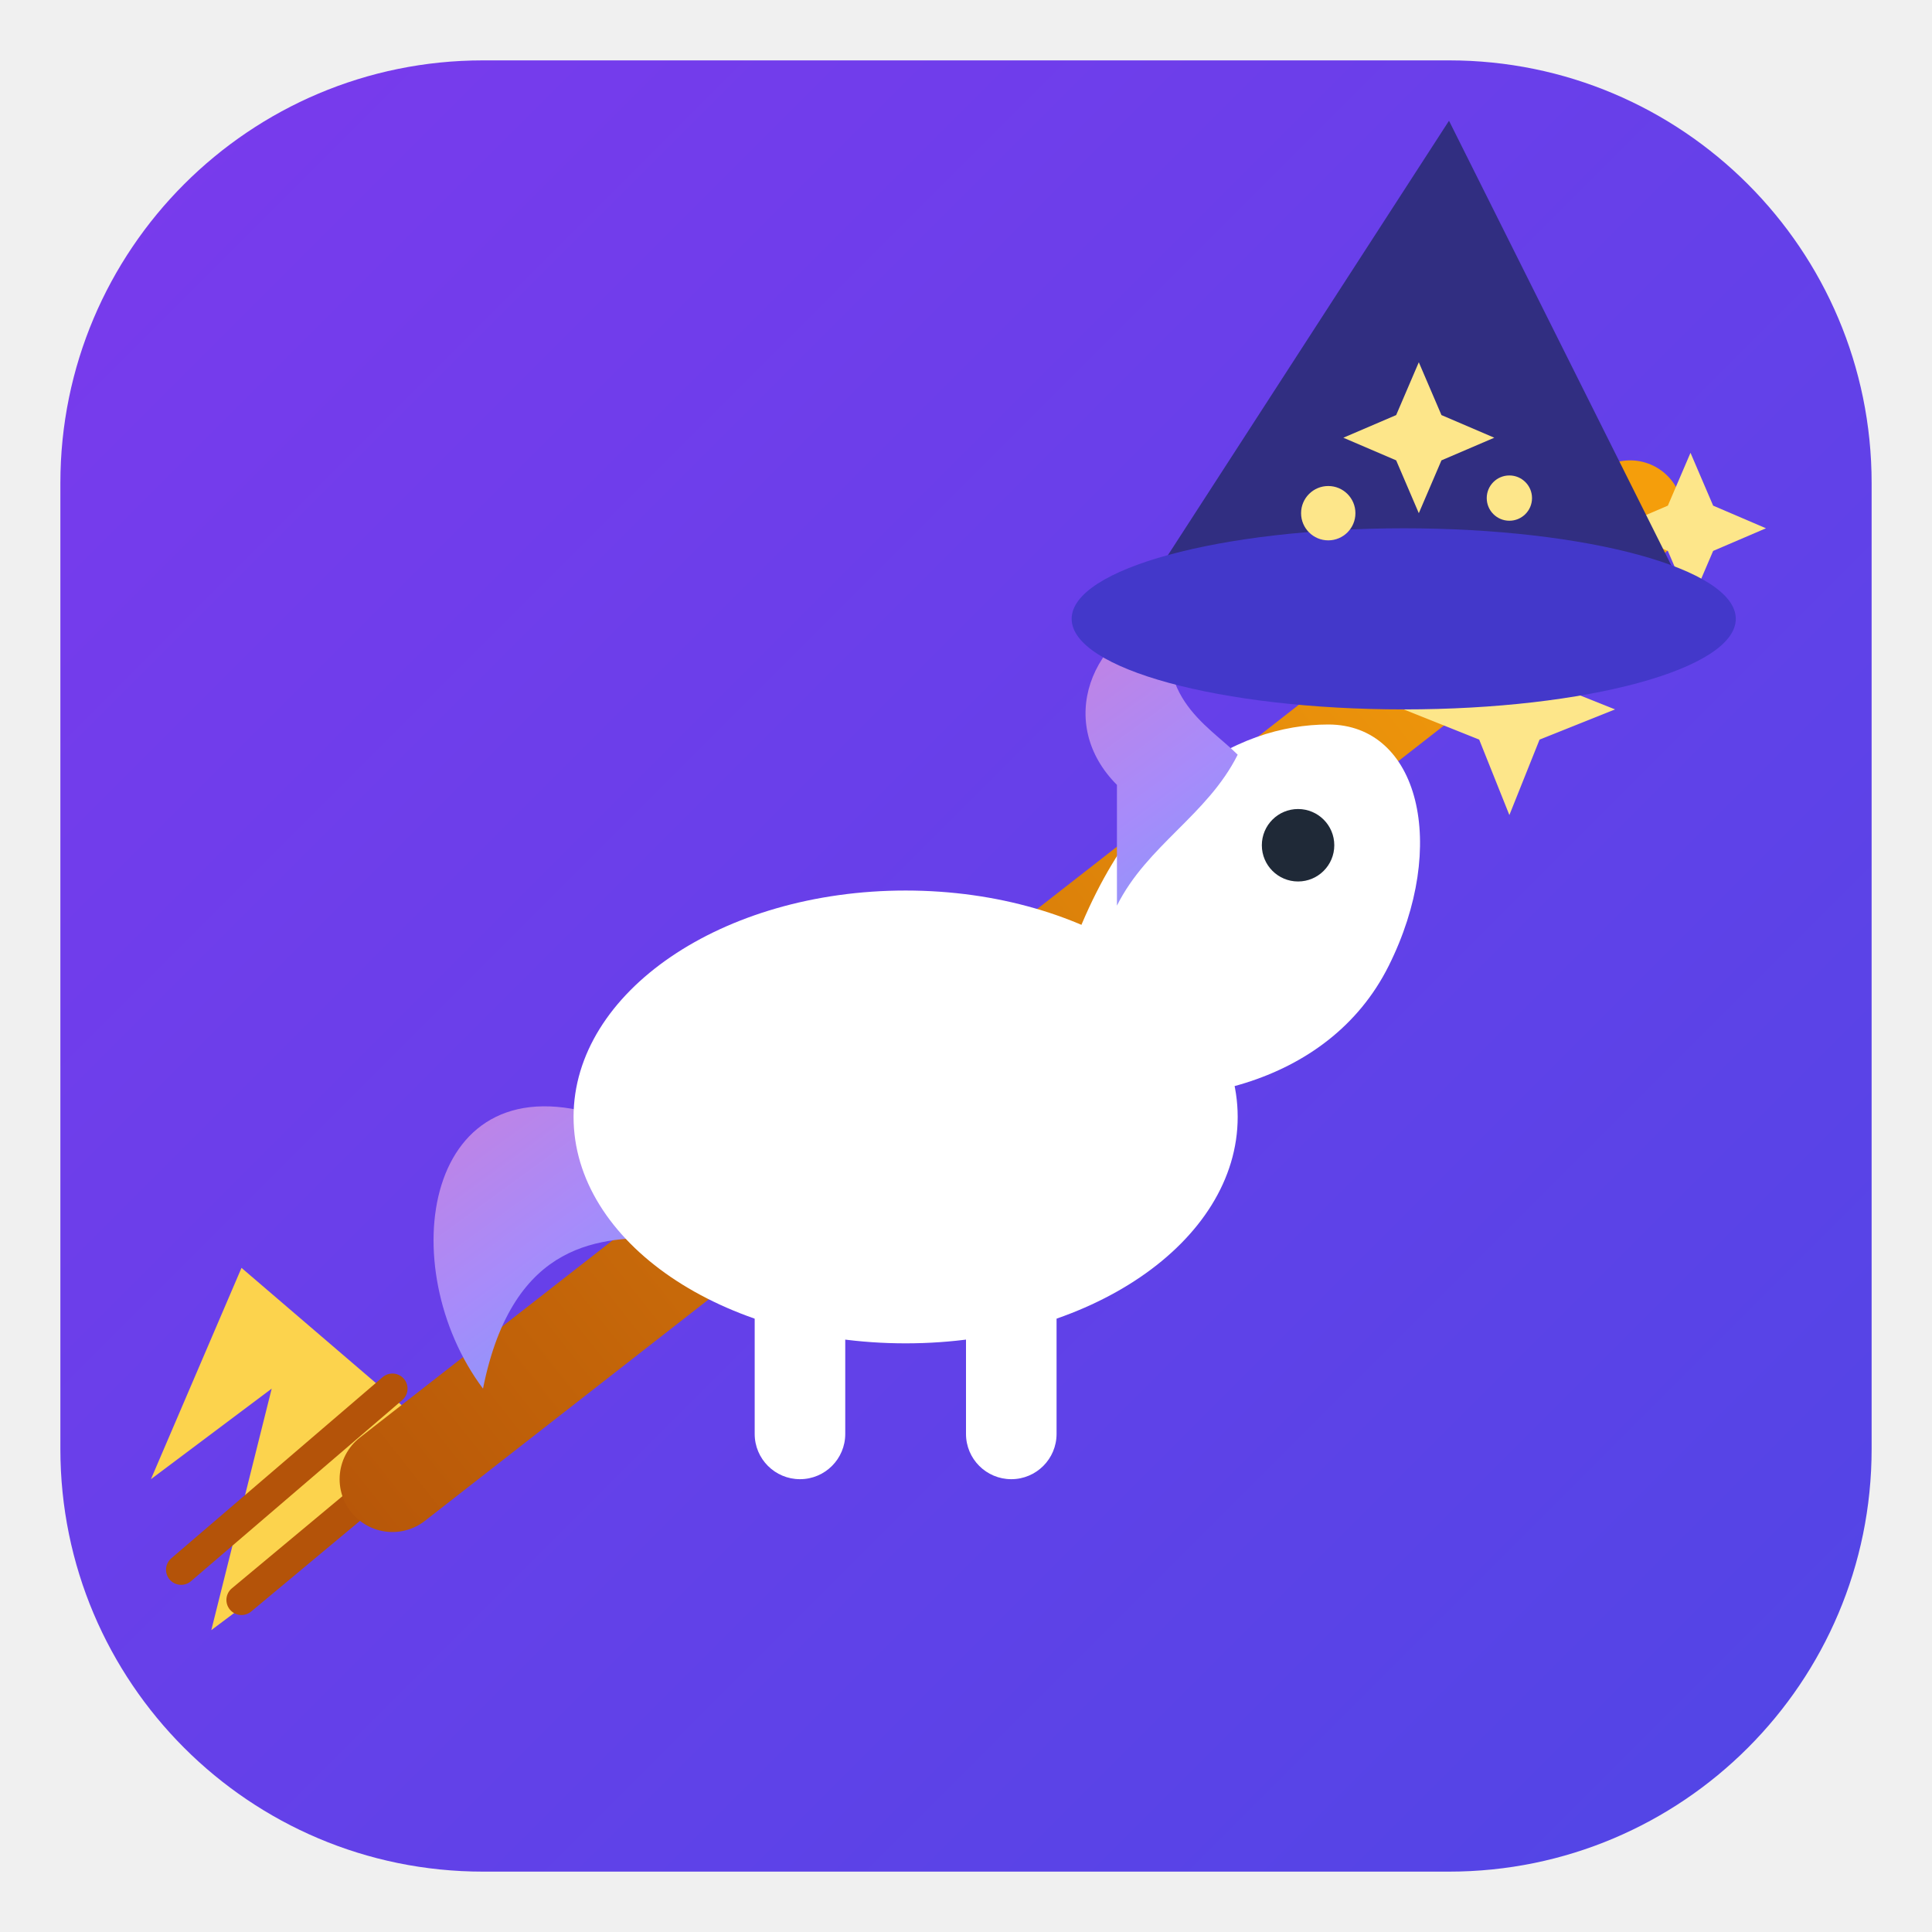
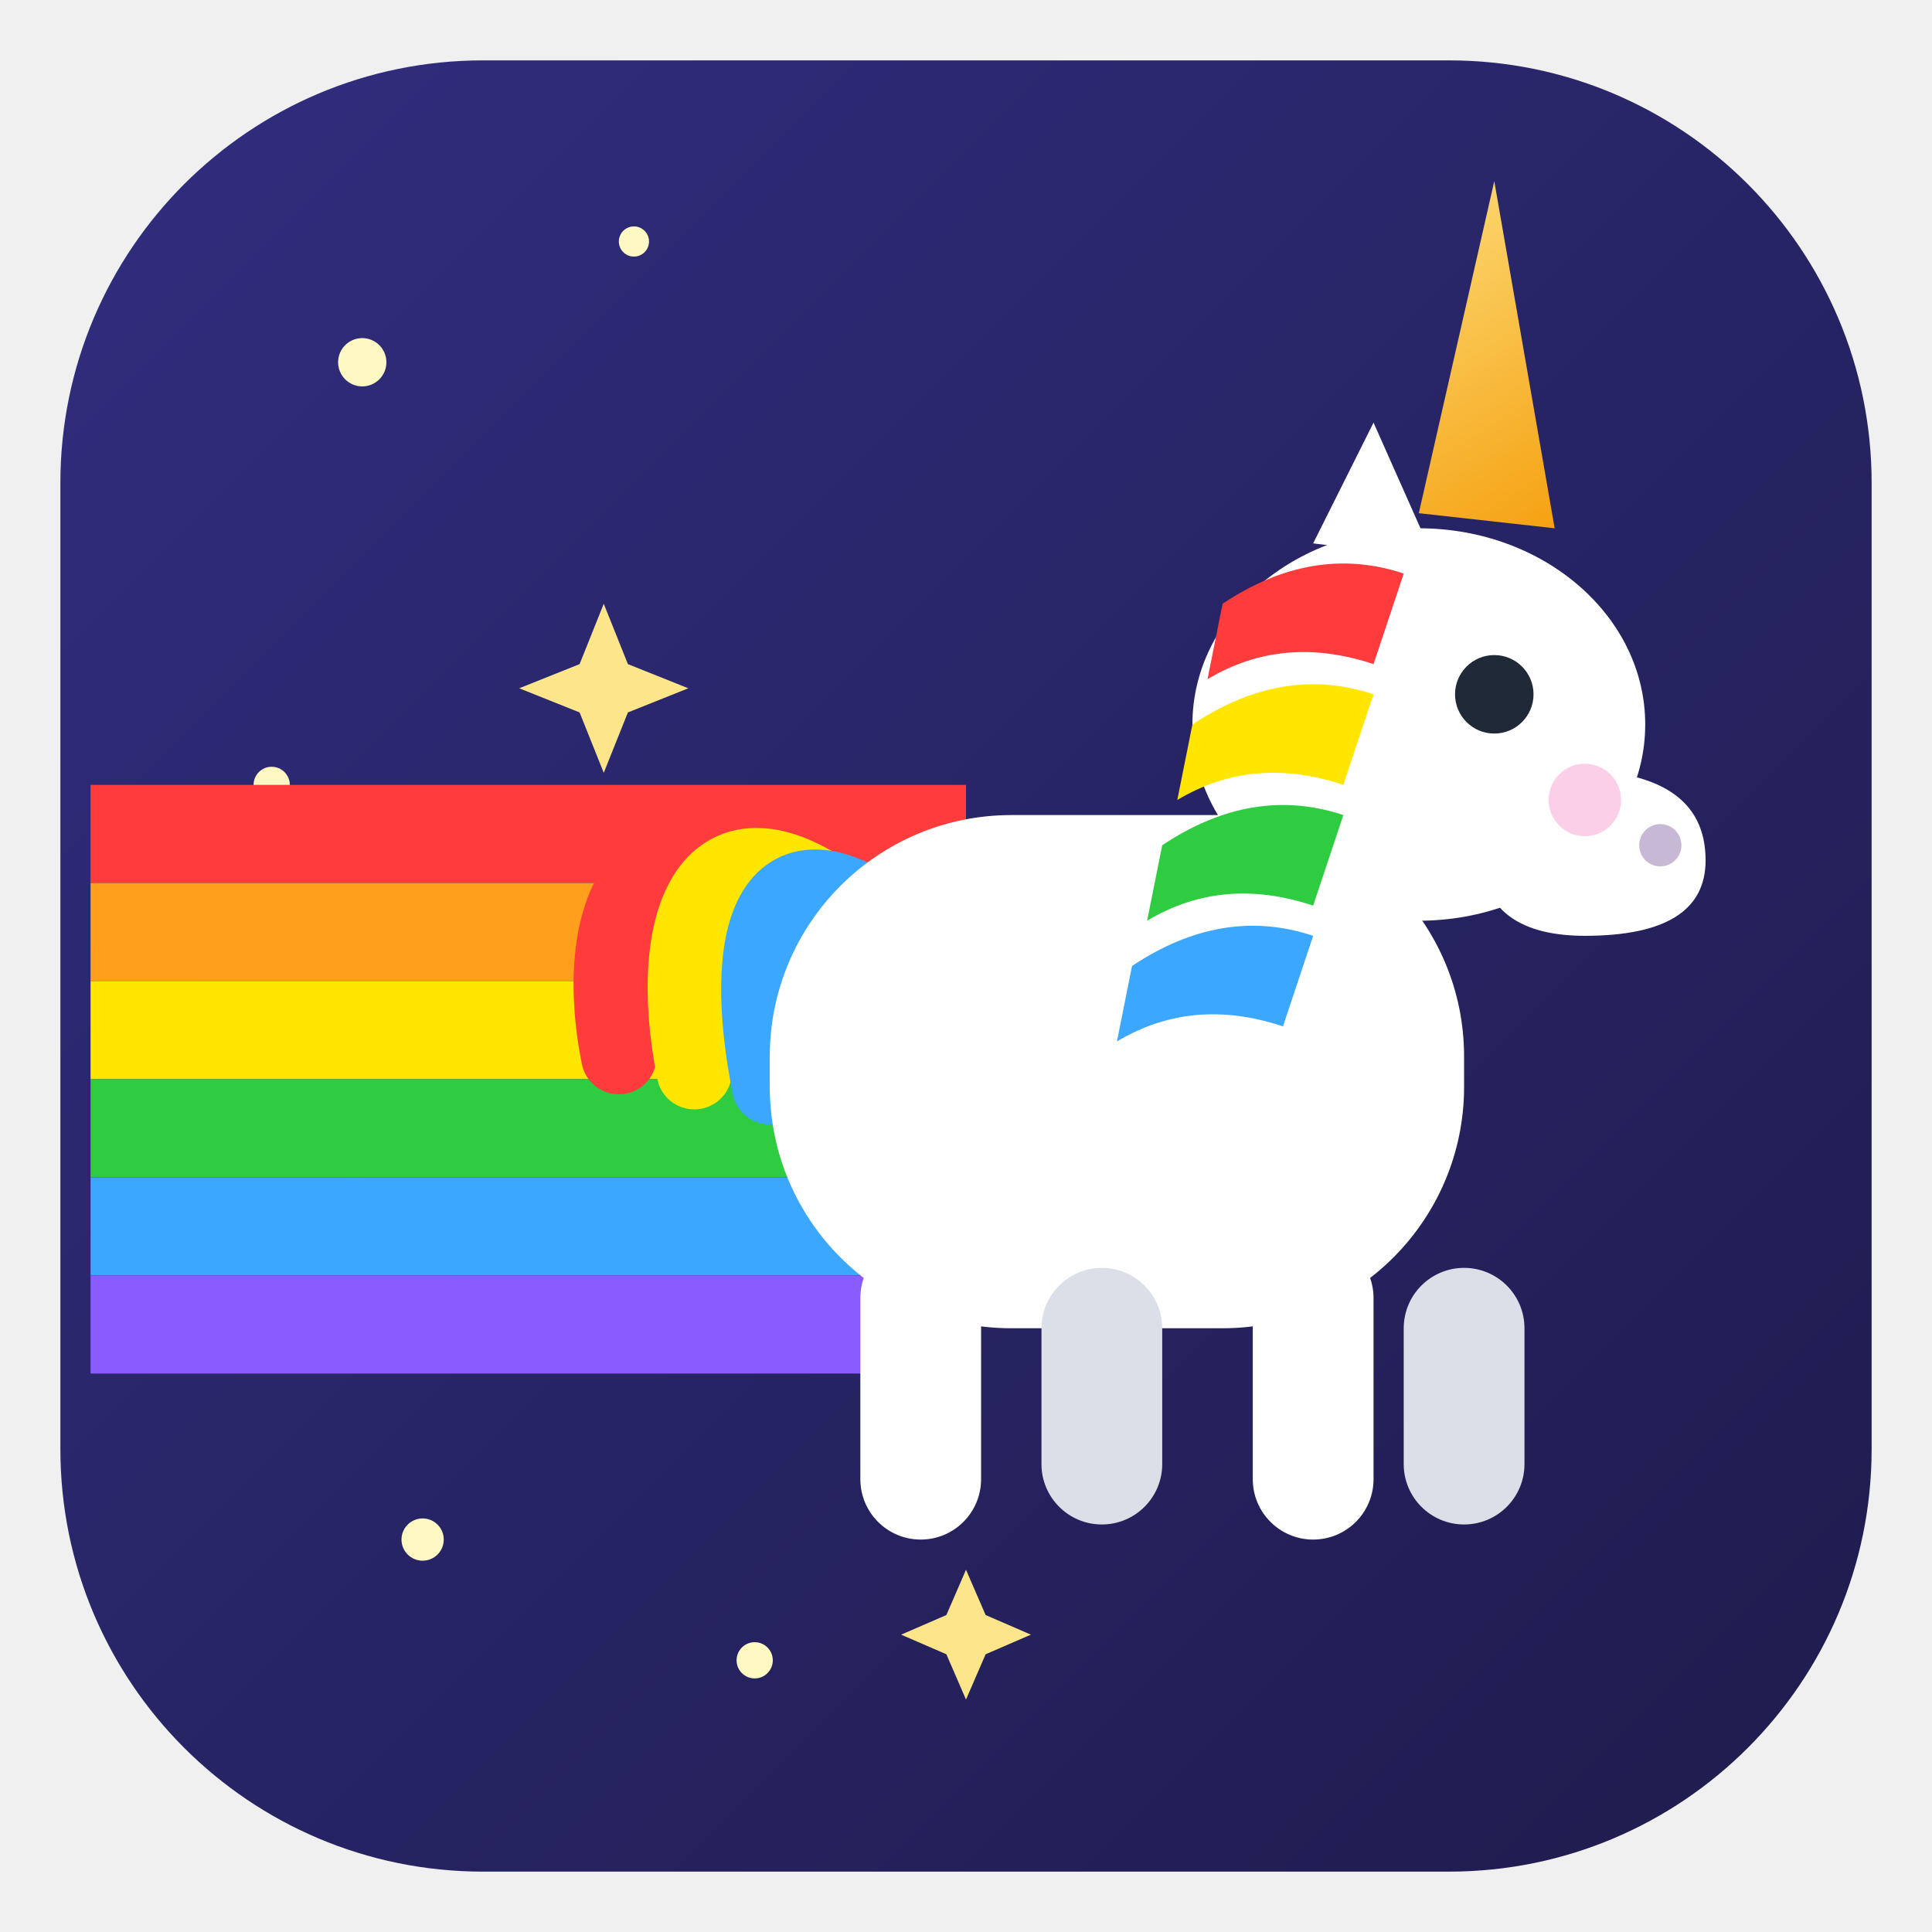
- <svg xmlns="http://www.w3.org/2000/svg" width="128" height="128" viewBox="0 0 128 128" fill="none">
+ <svg xmlns="http://www.w3.org/2000/svg" width="128" height="128" viewBox="0 0 128 128">
  <defs>
-     <linearGradient id="bg" x1="0" y1="0" x2="128" y2="128" gradientUnits="userSpaceOnUse">
-       <stop stop-color="#7c3aed" />
-       <stop offset="1" stop-color="#4f46e5" />
+     <linearGradient id="space" x1="0" y1="0" x2="128" y2="128" gradientUnits="userSpaceOnUse">
+       <stop stop-color="#312e81" />
+       <stop offset="1" stop-color="#1e1b4b" />
    </linearGradient>
-     <linearGradient id="handle" x1="20" y1="106" x2="106" y2="38" gradientUnits="userSpaceOnUse">
-       <stop stop-color="#b45309" />
+     <linearGradient id="hornA" x1="90" y1="12" x2="106" y2="38" gradientUnits="userSpaceOnUse">
+       <stop stop-color="#fde68a" />
      <stop offset="1" stop-color="#f59e0b" />
    </linearGradient>
-     <linearGradient id="mane" x1="34" y1="44" x2="72" y2="96" gradientUnits="userSpaceOnUse">
-       <stop stop-color="#f472b6" />
-       <stop offset="0.5" stop-color="#a78bfa" />
-       <stop offset="1" stop-color="#38bdf8" />
-     </linearGradient>
  </defs>
-   <rect x="4" y="4" width="120" height="120" rx="28" fill="url(#bg)" />
-   <g stroke-linecap="round">
-     <path d="M30 96 L14 108 L18 92 L10 98 L16 84 Z" fill="#fcd34d" />
-     <path d="M26 92 L12 104" stroke="#b45309" stroke-width="2" />
-     <path d="M28 96 L16 106" stroke="#b45309" stroke-width="2" />
-     <line x1="26" y1="98" x2="108" y2="34" stroke="url(#handle)" stroke-width="7" />
+   <rect x="4" y="4" width="120" height="120" rx="28" fill="url(#space)" />
+   <g fill="#fef9c3">
+     <circle cx="24" cy="24" r="1.6" />
+     <circle cx="42" cy="16" r="1" />
+     <circle cx="18" cy="52" r="1.2" />
+     <circle cx="28" cy="102" r="1.4" />
+     <circle cx="16" cy="80" r="1" />
+     <circle cx="50" cy="110" r="1.2" />
+   </g>
+   <g>
+     <rect x="6" y="52" width="58" height="6.5" fill="#ff3b3b" />
+     <rect x="6" y="58.5" width="58" height="6.5" fill="#ff9f1c" />
+     <rect x="6" y="65" width="58" height="6.5" fill="#ffe600" />
+     <rect x="6" y="71.5" width="58" height="6.5" fill="#2ecc40" />
+     <rect x="6" y="78" width="58" height="6.5" fill="#3ba7ff" />
+     <rect x="6" y="84.5" width="58" height="6.5" fill="#8a5cff" />
+   </g>
+   <g transform="translate(-5,0)">
+     <g stroke-linecap="round" fill="none">
+       <path d="M58 60 C48 52 44 60 46 70" stroke="#ff3b3b" stroke-width="5" />
+       <path d="M61 60 C52 53 49 61 51 71" stroke="#ffe600" stroke-width="5" />
+       <path d="M64 61 C56 55 54 62 56 72" stroke="#3ba7ff" stroke-width="5" />
+     </g>
+     <rect x="56" y="54" width="46" height="34" rx="16" fill="#ffffff" />
+     <rect x="62" y="82" width="8" height="20" rx="4" fill="#ffffff" />
+     <rect x="74" y="84" width="8" height="17" rx="4" fill="#dbe0e8" />
+     <rect x="88" y="82" width="8" height="20" rx="4" fill="#ffffff" />
+     <rect x="98" y="84" width="8" height="17" rx="4" fill="#dbe0e8" />
+     <ellipse cx="99" cy="48" rx="15" ry="13" fill="#ffffff" />
+     <path d="M109 51 q9 0 9 6 q0 5 -8 5 q-7 0 -7 -6 Z" fill="#ffffff" />
+     <circle cx="115" cy="56" r="1.4" fill="#c7b8d6" />
+     <path d="M92 36 L96 28 L100 37 Z" fill="#ffffff" />
+     <g>
+       <path d="M86 40 q6 -4 12 -2 l-2 6 q-6 -2 -11 1 Z" fill="#ff3b3b" />
+       <path d="M84 48 q6 -4 12 -2 l-2 6 q-6 -2 -11 1 Z" fill="#ffe600" />
+       <path d="M82 56 q6 -4 12 -2 l-2 6 q-6 -2 -11 1 Z" fill="#2ecc40" />
+       <path d="M80 64 q6 -4 12 -2 l-2 6 q-6 -2 -11 1 Z" fill="#3ba7ff" />
+     </g>
+     <path d="M99 34 L104 12 L108 35 Z" fill="url(#hornA)" />
+     <circle cx="104" cy="46" r="2.6" fill="#1f2937" />
+     <circle cx="110" cy="53" r="2.4" fill="#fbcfe8" />
  </g>
  <g fill="#fde68a">
-     <path d="M100 40 l2 5 5 2 -5 2 -2 5 -2 -5 -5 -2 5 -2 Z" />
-     <path d="M112 30 l1.5 3.5 3.5 1.5 -3.5 1.5 -1.5 3.5 -1.5 -3.5 -3.5 -1.5 3.5 -1.5 Z" />
-     <circle cx="94" cy="30" r="2" />
-   </g>
-   <g>
-     <path d="M40 74 C28 70 26 84 32 92 C34 82 40 82 44 82 Z" fill="url(#mane)" />
-     <ellipse cx="60" cy="74" rx="22" ry="15" fill="#ffffff" />
-     <rect x="50" y="84" width="6" height="14" rx="3" fill="#ffffff" />
-     <rect x="64" y="84" width="6" height="14" rx="3" fill="#ffffff" />
-     <path d="M70 66 C74 52 82 48 88 48 C94 48 96 56 92 64 C88 72 78 74 70 72 Z" fill="#ffffff" />
-     <path d="M86 46 L90 38 L93 47 Z" fill="#ffffff" />
-     <path d="M74 52 C70 48 72 42 78 40 C76 46 80 48 82 50 C80 54 76 56 74 60 Z" fill="url(#mane)" />
-     <path d="M90 44 L96 26 L98 45 Z" fill="#fbbf24" />
-     <circle cx="86" cy="56" r="2.4" fill="#1f2937" />
-     <path d="M74 42 L96 8 L112 40 Z" fill="#312e81" />
-     <ellipse cx="93" cy="41" rx="22" ry="6" fill="#4338ca" />
-     <g fill="#fde68a">
-       <path d="M94 24 l1.5 3.5 3.5 1.5 -3.5 1.5 -1.5 3.5 -1.5 -3.5 -3.5 -1.5 3.5 -1.5 Z" />
-       <circle cx="88" cy="34" r="1.8" />
-       <circle cx="100" cy="33" r="1.5" />
-     </g>
+     <path d="M40 40 l1.6 4 4 1.6 -4 1.6 -1.6 4 -1.6 -4 -4 -1.6 4 -1.6 Z" />
+     <path d="M64 104 l1.3 3 3 1.3 -3 1.3 -1.3 3 -1.3 -3 -3 -1.3 3 -1.3 Z" />
  </g>
</svg>
